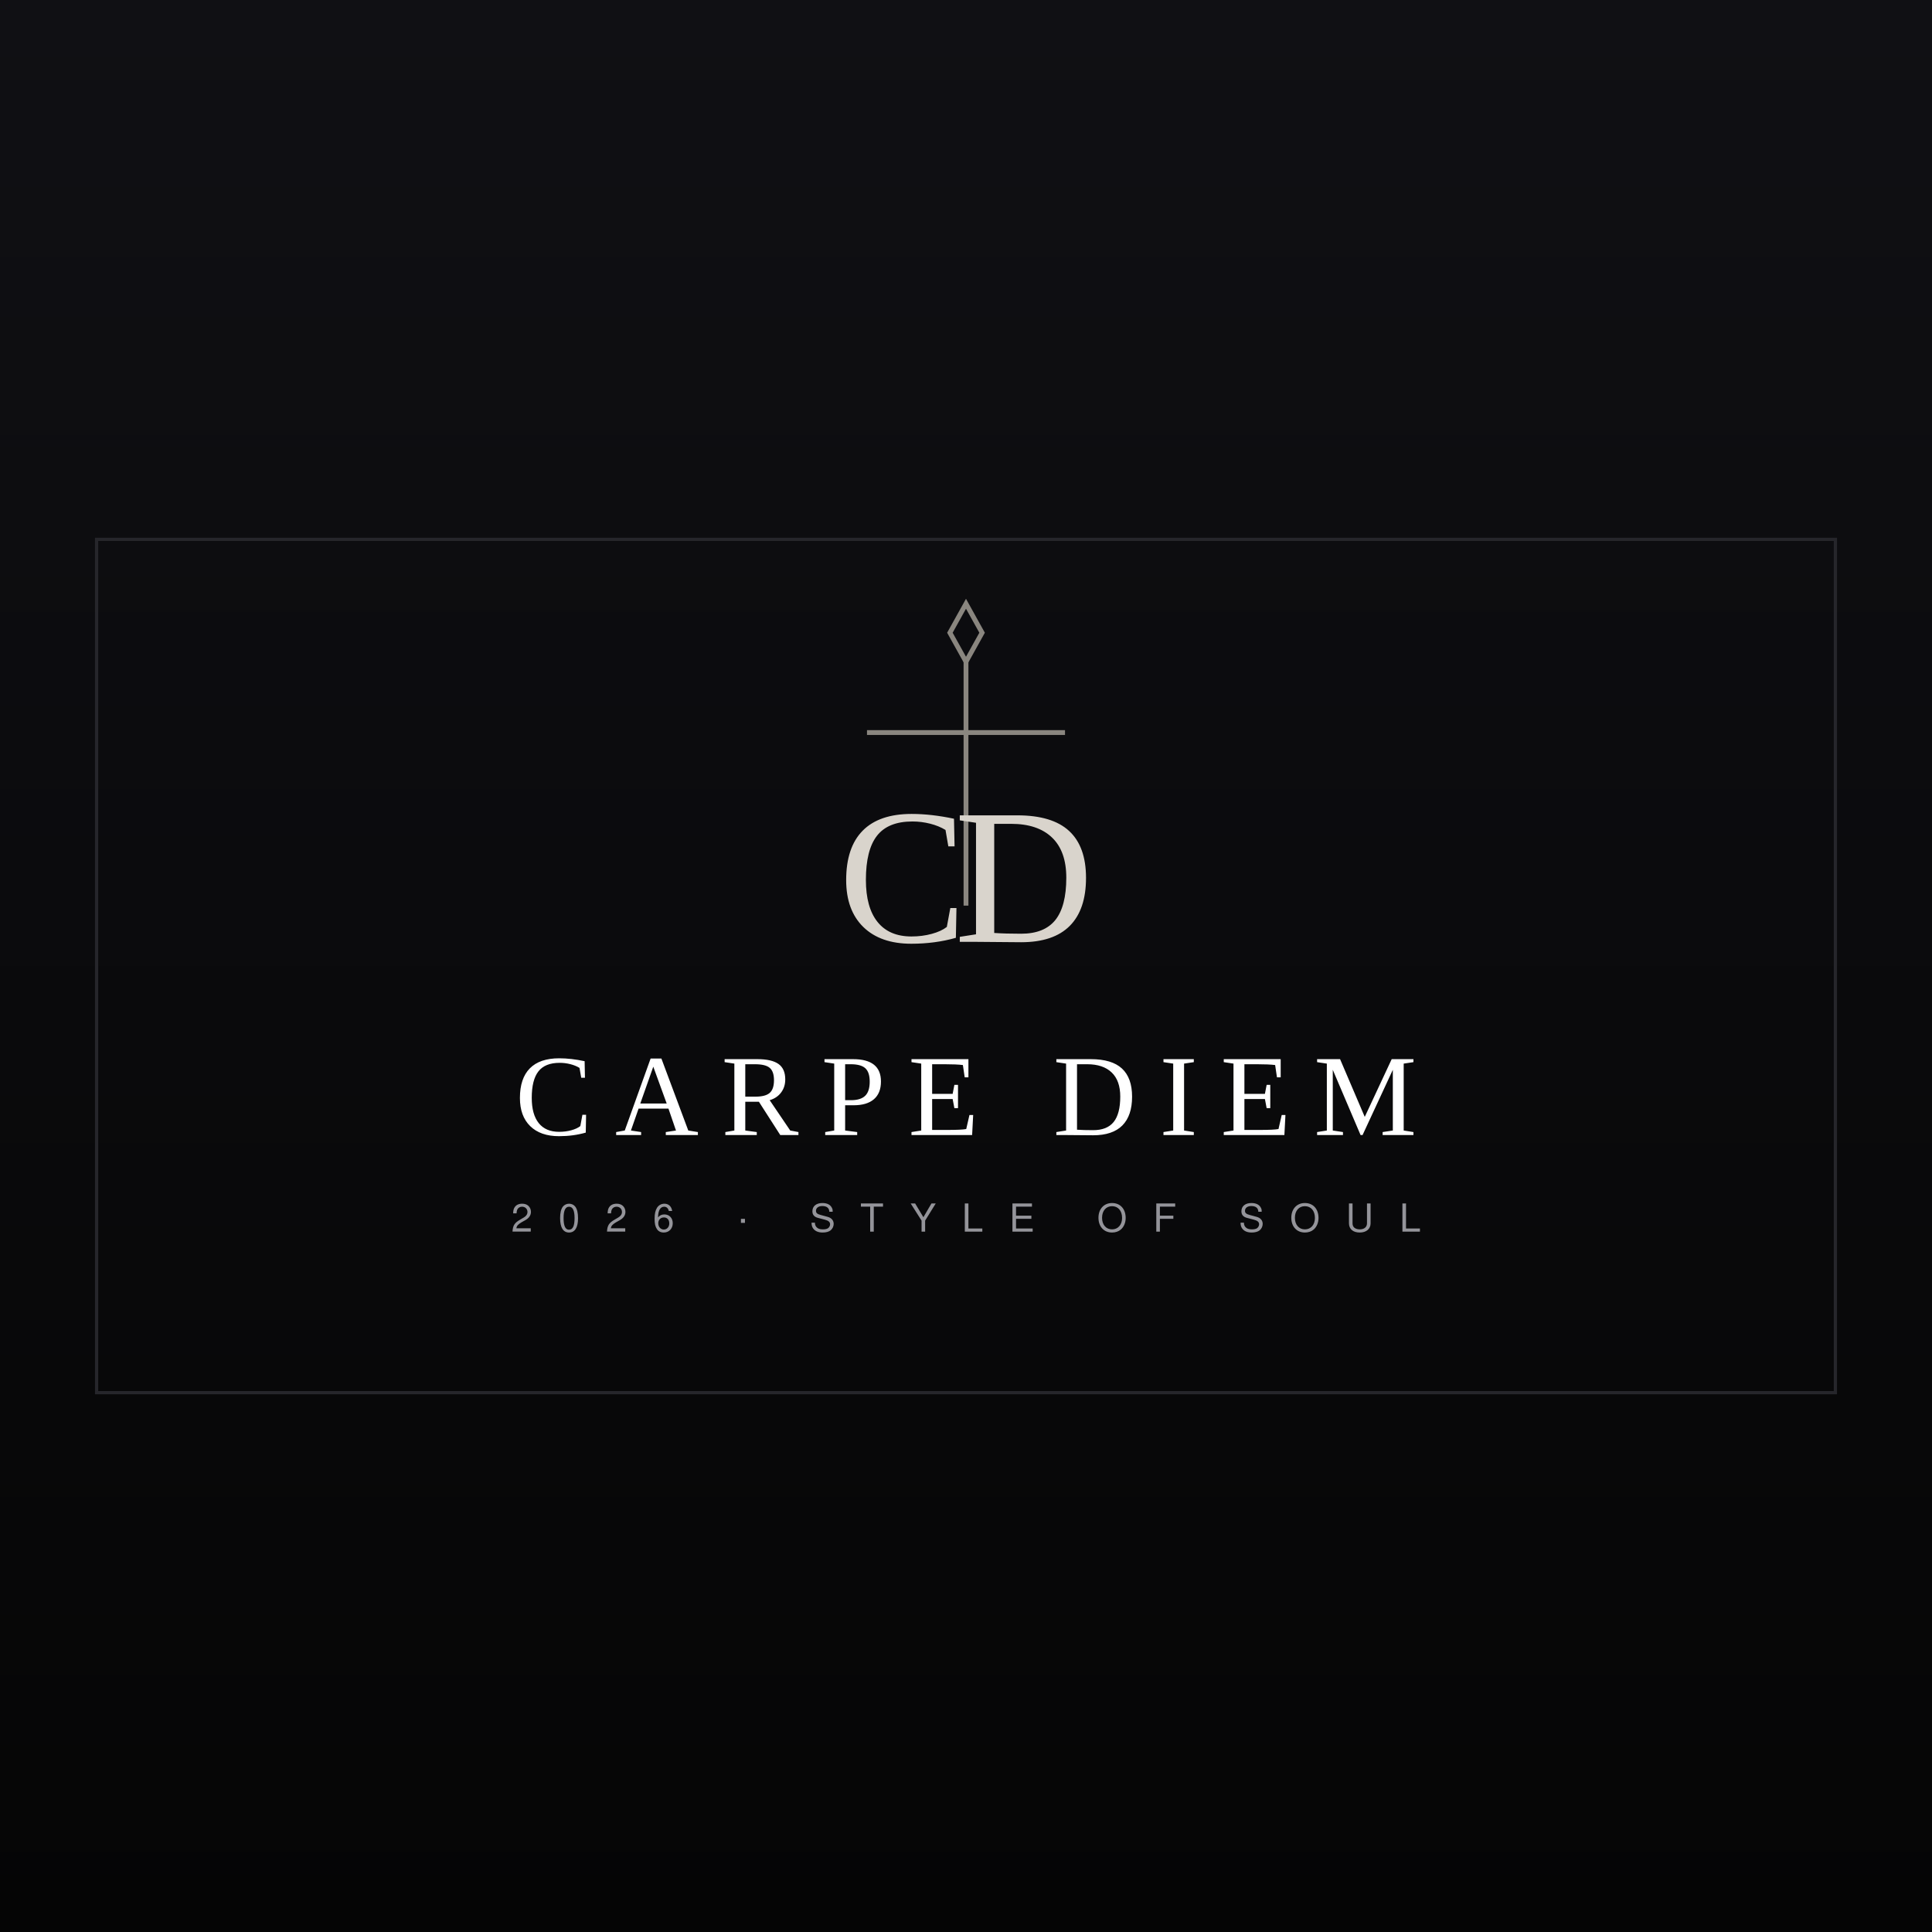
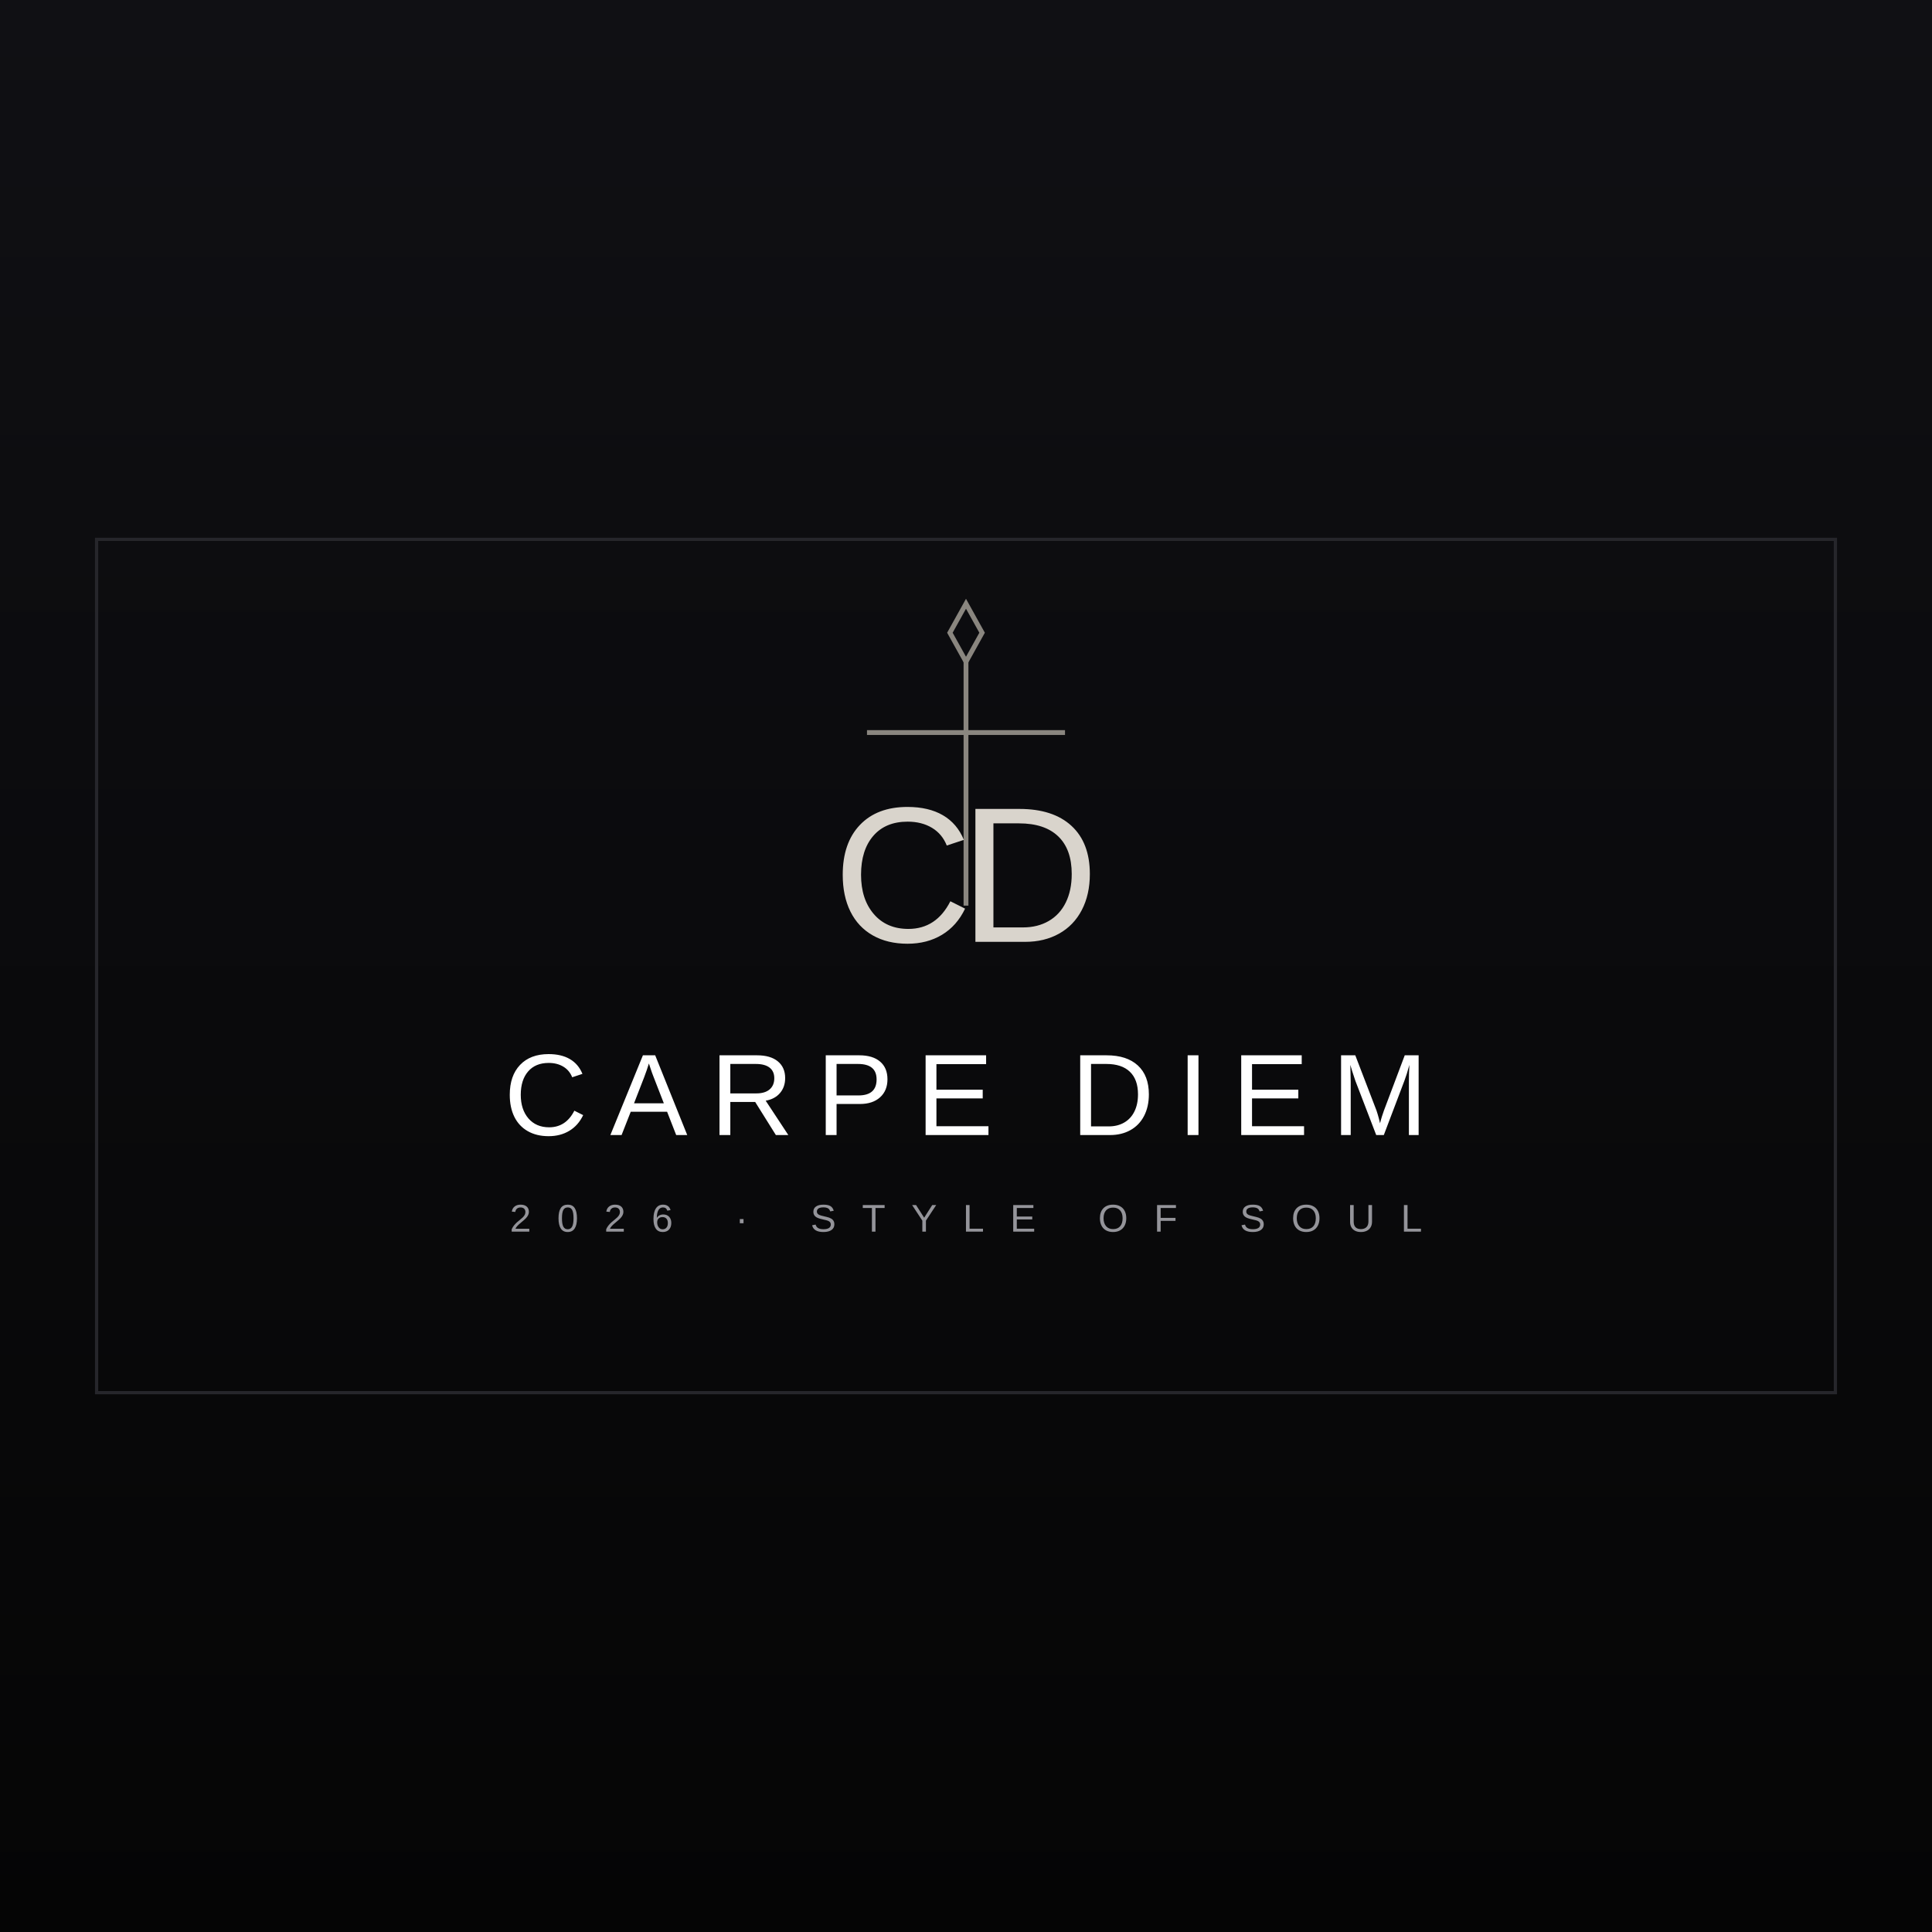
<svg xmlns="http://www.w3.org/2000/svg" viewBox="0 0 1200 1200" width="1200" height="1200">
  <defs>
    <linearGradient id="bg" x1="0" y1="0" x2="0" y2="1">
      <stop offset="0%" stop-color="#101014" />
      <stop offset="100%" stop-color="#050505" />
    </linearGradient>
  </defs>
  <rect width="1200" height="1200" fill="url(#bg)" />
  <rect x="60" y="335" width="1080" height="530" fill="none" stroke="#26262b" stroke-width="2" />
  <g stroke="#8a867f" stroke-width="3" fill="none" stroke-linecap="square">
    <path d="M600 375 610 393 600 411 590 393z" />
    <path d="M600 411v150" />
    <path d="M540 455h120" />
  </g>
-   <text x="600" y="585" fill="#d9d4cc" font-family="Georgia, 'Times New Roman', serif" font-size="120" text-anchor="middle" letter-spacing="-8">CD</text>
-   <text x="600" y="705" fill="#ffffff" font-family="Georgia, 'Times New Roman', serif" font-size="72" text-anchor="middle" letter-spacing="14">CARPE DIEM</text>
-   <text x="600" y="765" fill="#94949a" font-family="Helvetica, Arial, sans-serif" font-size="24" text-anchor="middle" letter-spacing="16">2026 · STYLE OF SOUL</text>
+   <text x="600" y="585" fill="#d9d4cc" font-family="Manrope, Arial, sans-serif" font-size="120" text-anchor="middle" letter-spacing="-8">CD</text>
+   <text x="600" y="705" fill="#ffffff" font-family="Manrope, Arial, sans-serif" font-size="72" text-anchor="middle" letter-spacing="14">CARPE DIEM</text>
+   <text x="600" y="765" fill="#94949a" font-family="Manrope, Arial, sans-serif" font-size="24" text-anchor="middle" letter-spacing="16">2026 · STYLE OF SOUL</text>
</svg>
